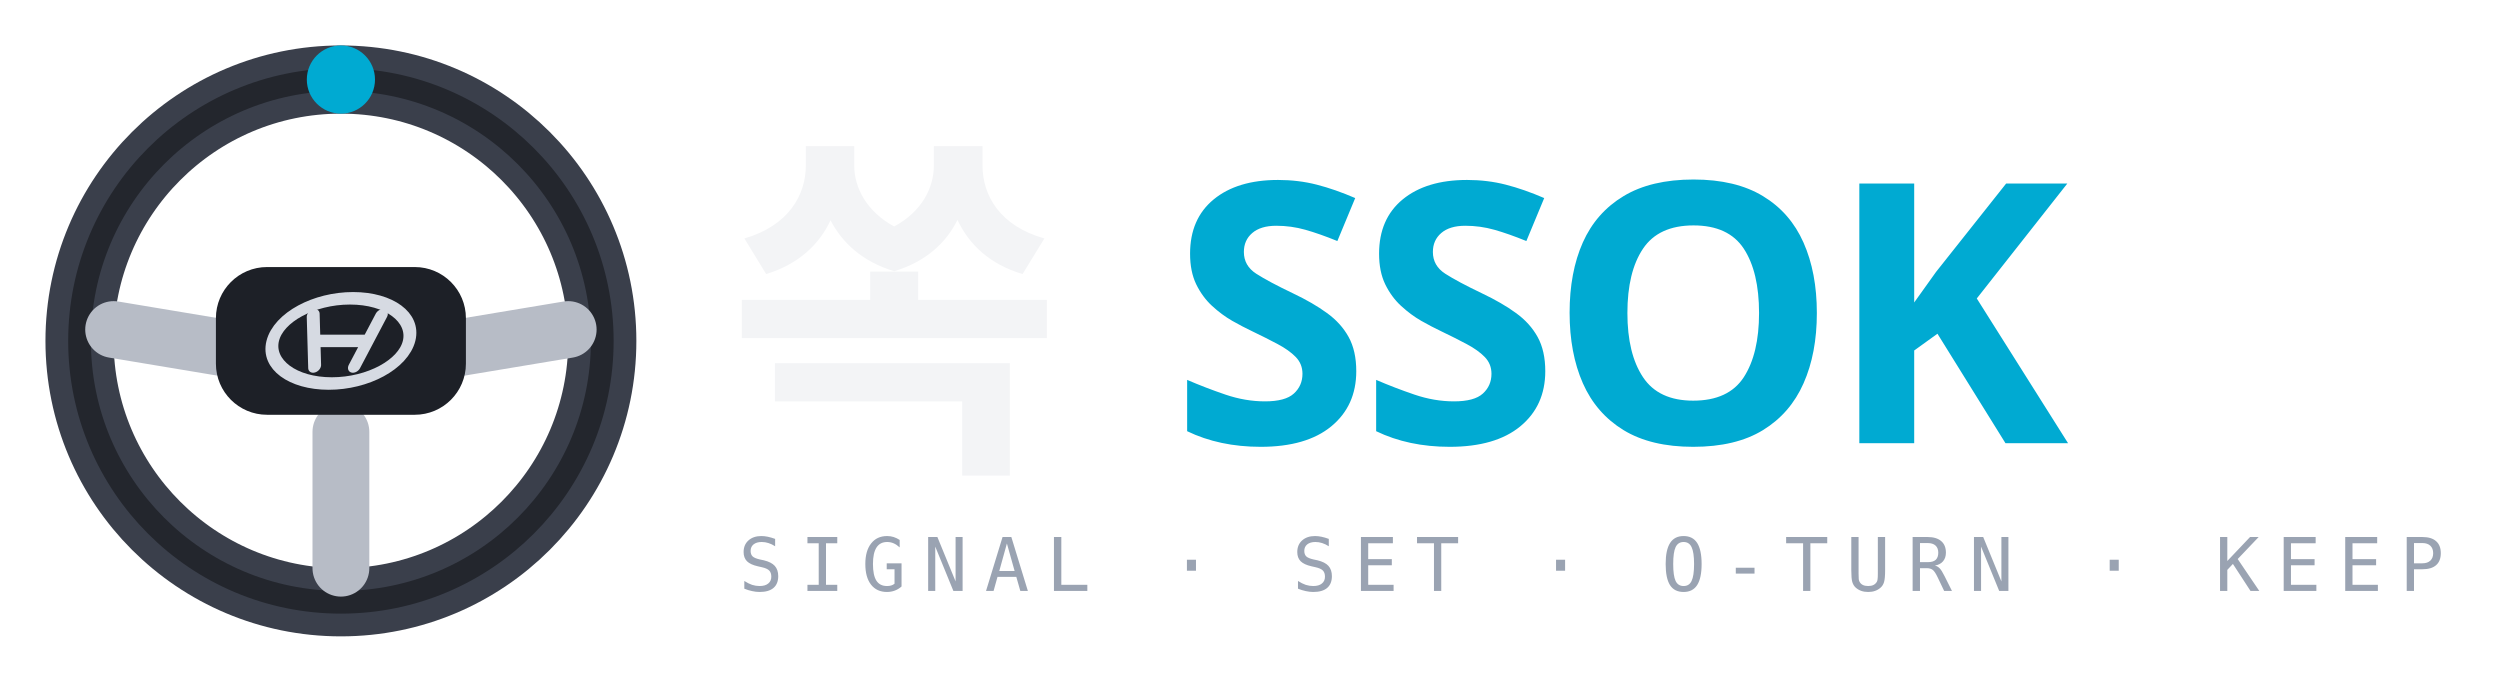
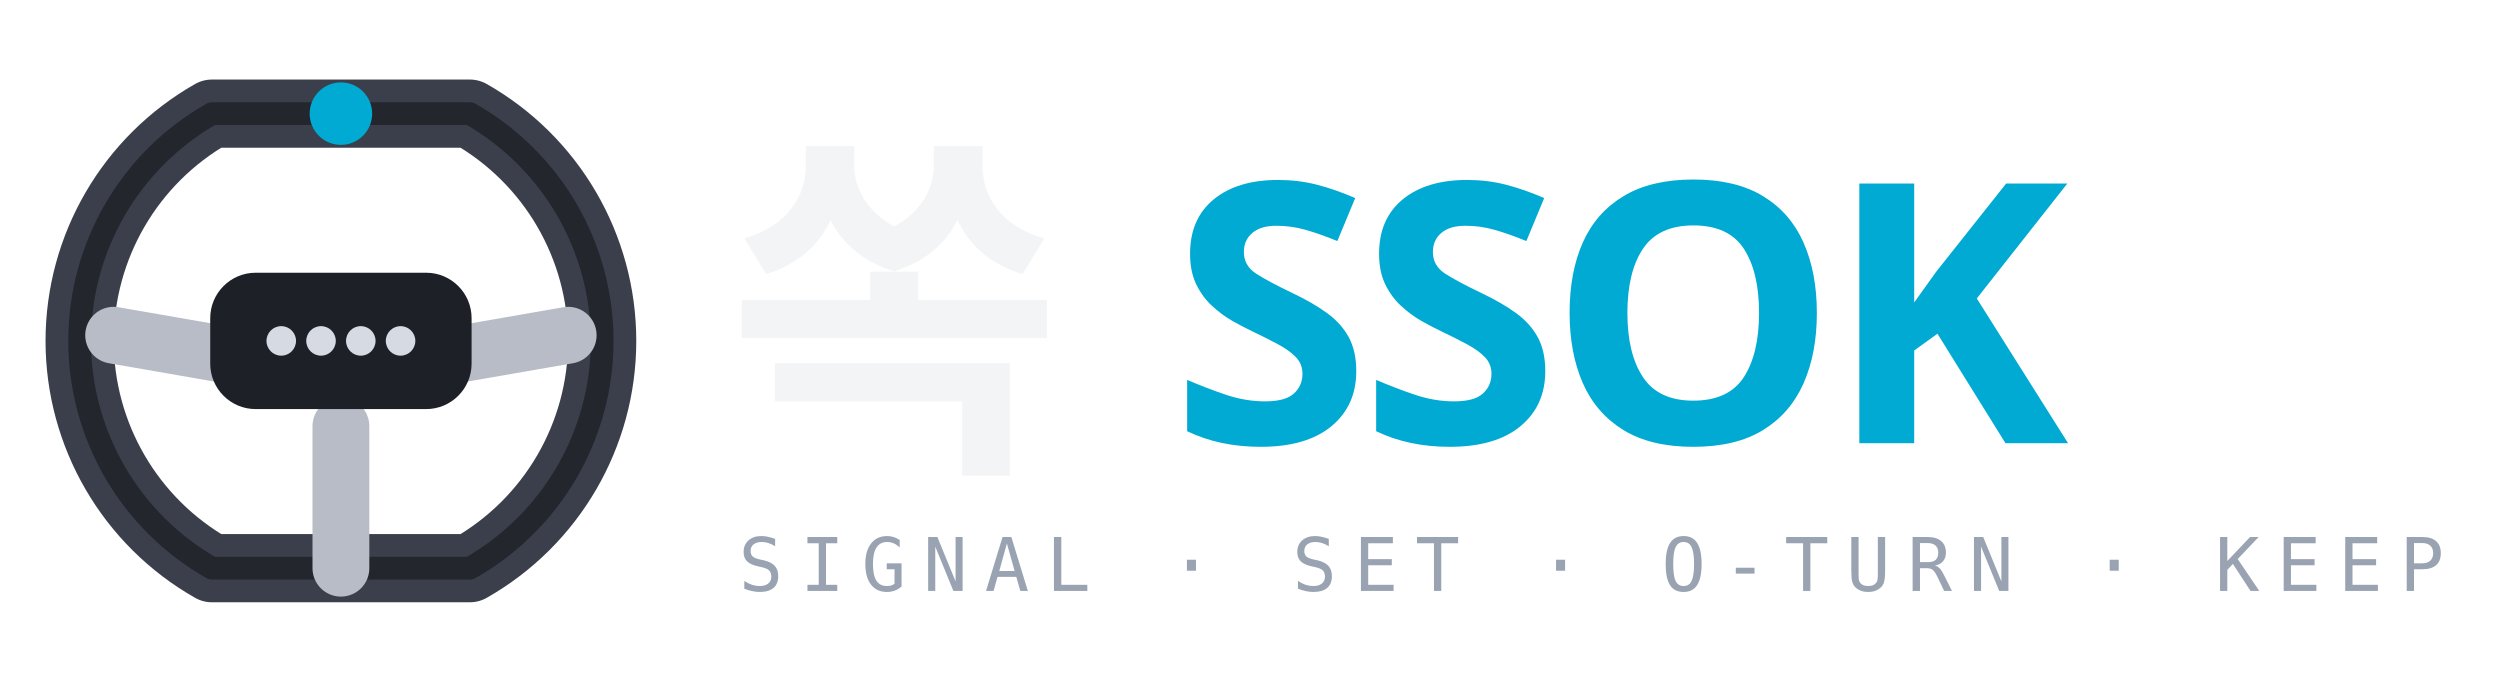
<svg xmlns="http://www.w3.org/2000/svg" viewBox="0 0 440 120" role="img" aria-label="쏙 SSOK">
  <g transform="translate(60 60)">
    <animateTransform attributeName="transform" type="rotate" values="0;0;-14;12;-5;0;0" keyTimes="0;0.86;0.89;0.93;0.97;0.99;1" dur="7s" repeatCount="indefinite" additive="sum" />
-     <circle r="46" fill="none" stroke="#3a3f4b" stroke-width="12" />
-     <circle r="46" fill="none" stroke="#23262d" stroke-width="4" />
-     <path d="M-40 -2 L-16 2 M40 -2 L16 2 M0 16 V40" stroke="#b7bcc6" stroke-width="10" stroke-linecap="round" />
-     <rect x="-22" y="-13" width="44" height="26" rx="9" fill="#1d2027" />
-     <ellipse rx="12" ry="7.5" fill="none" stroke="#d6dae2" stroke-width="2.2" transform="skewX(-14)" />
-     <path d="M-6 -4.5 L-3.5 4.5 M6 -4.5 L3.5 4.5 M-4.7 0 L4.7 0" stroke="#d6dae2" stroke-width="2.2" stroke-linecap="round" transform="skewX(-14)" />
-     <circle cy="-46" r="6" fill="#00AAD2" />
+     <path d="M-22.7 -40 L22.7 -40 A46 46 0 0 1 22.7 40 L-22.7 40 A46 46 0 0 1 -22.7 -40 Z" fill="none" stroke="#3a3f4b" stroke-width="12" stroke-linejoin="round" />
+     <path d="M-22.7 -40 L22.7 -40 A46 46 0 0 1 22.7 40 L-22.7 40 A46 46 0 0 1 -22.7 -40 Z" fill="none" stroke="#23262d" stroke-width="4" stroke-linejoin="round" />
+     <path d="M-40 -1 L-17 3 M40 -1 L17 3 M0 15 V40" stroke="#b7bcc6" stroke-width="10" stroke-linecap="round" />
+     <rect x="-23" y="-12" width="46" height="24" rx="8" fill="#1d2027" />
+     <circle cx="-10.5" r="2.6" fill="#d6dae2" />
+     <circle cx="-3.5" r="2.6" fill="#d6dae2" />
+     <circle cx="3.5" r="2.6" fill="#d6dae2" />
+     <circle cx="10.5" r="2.6" fill="#d6dae2" />
+     <circle cy="-40" r="5.5" fill="#00AAD2" />
  </g>
  <text x="128" y="78" font-family="Pretendard,IBM Plex Sans KR,Apple SD Gothic Neo,sans-serif" font-size="64" font-weight="800" letter-spacing="-3" fill="#f3f4f6">쏙</text>
  <text x="206" y="78" font-family="Pretendard,IBM Plex Sans KR,Apple SD Gothic Neo,sans-serif" font-size="64" font-weight="800" letter-spacing="-2" fill="#00AAD2">SSOK</text>
  <text x="130" y="104" font-family="IBM Plex Mono,ui-monospace,Menlo,monospace" font-size="13" letter-spacing="3" fill="#9aa3b2">SIGNAL · SET · O-TURN · KEEP</text>
</svg>
